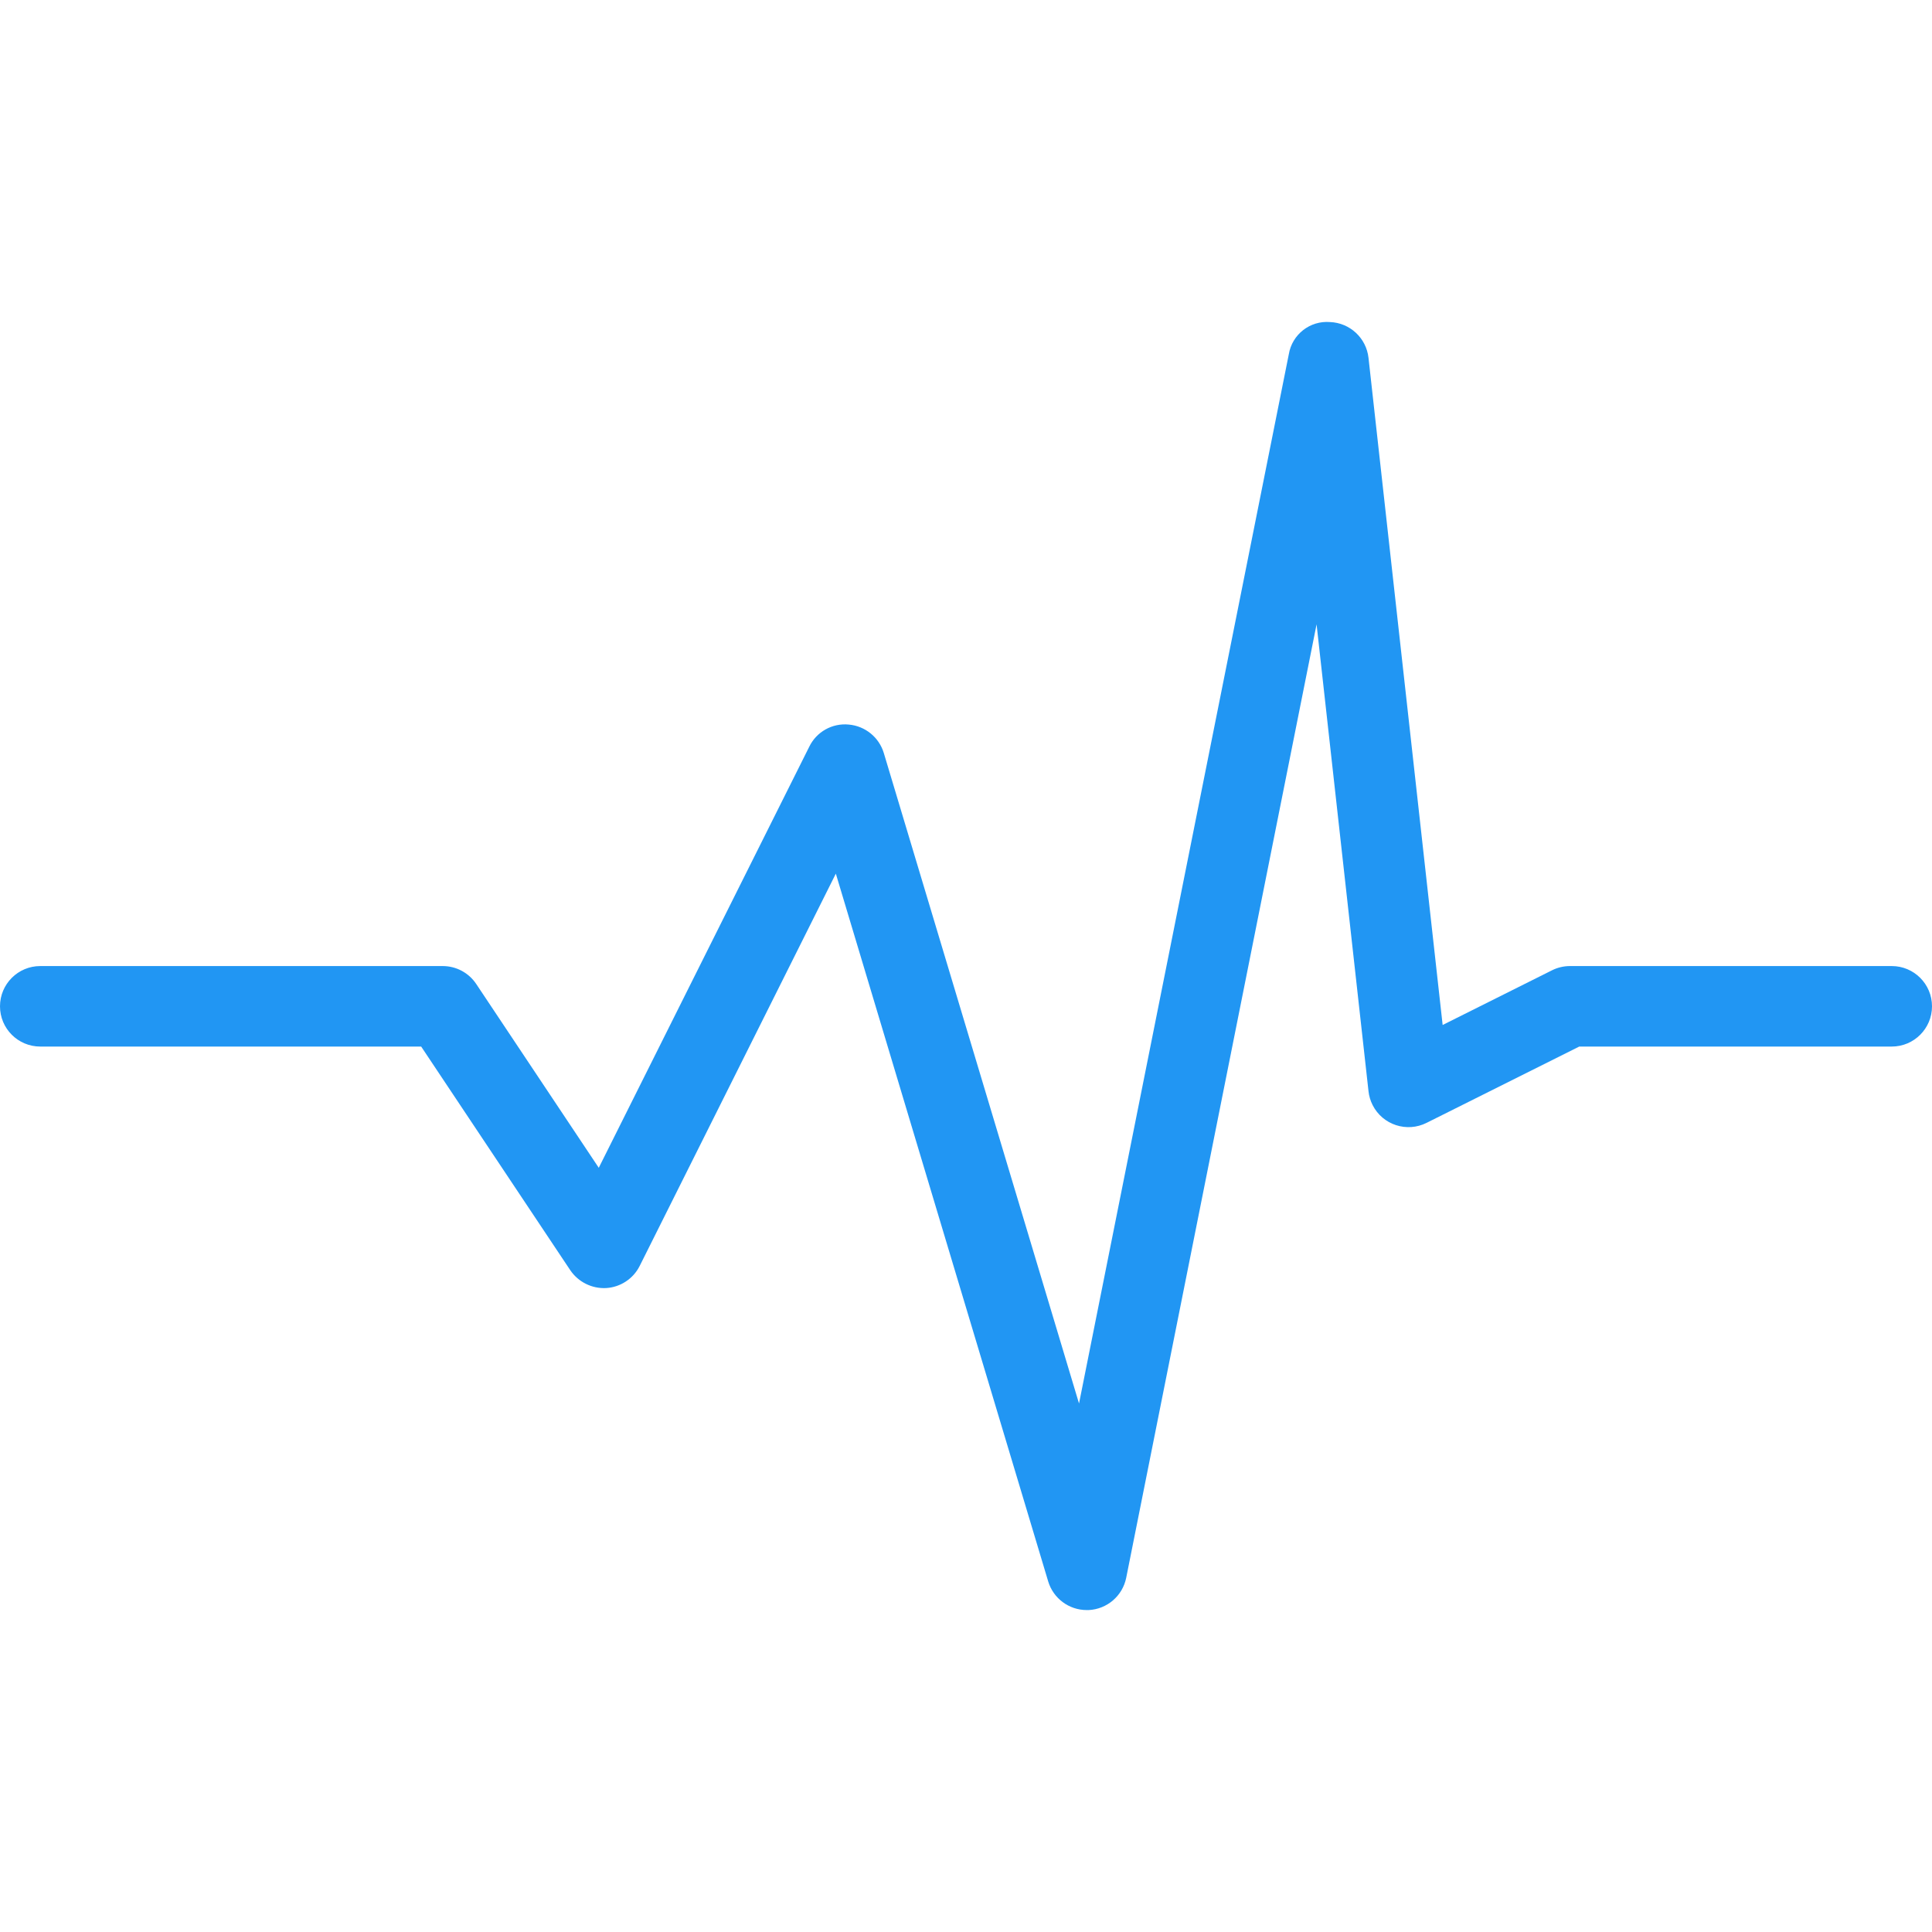
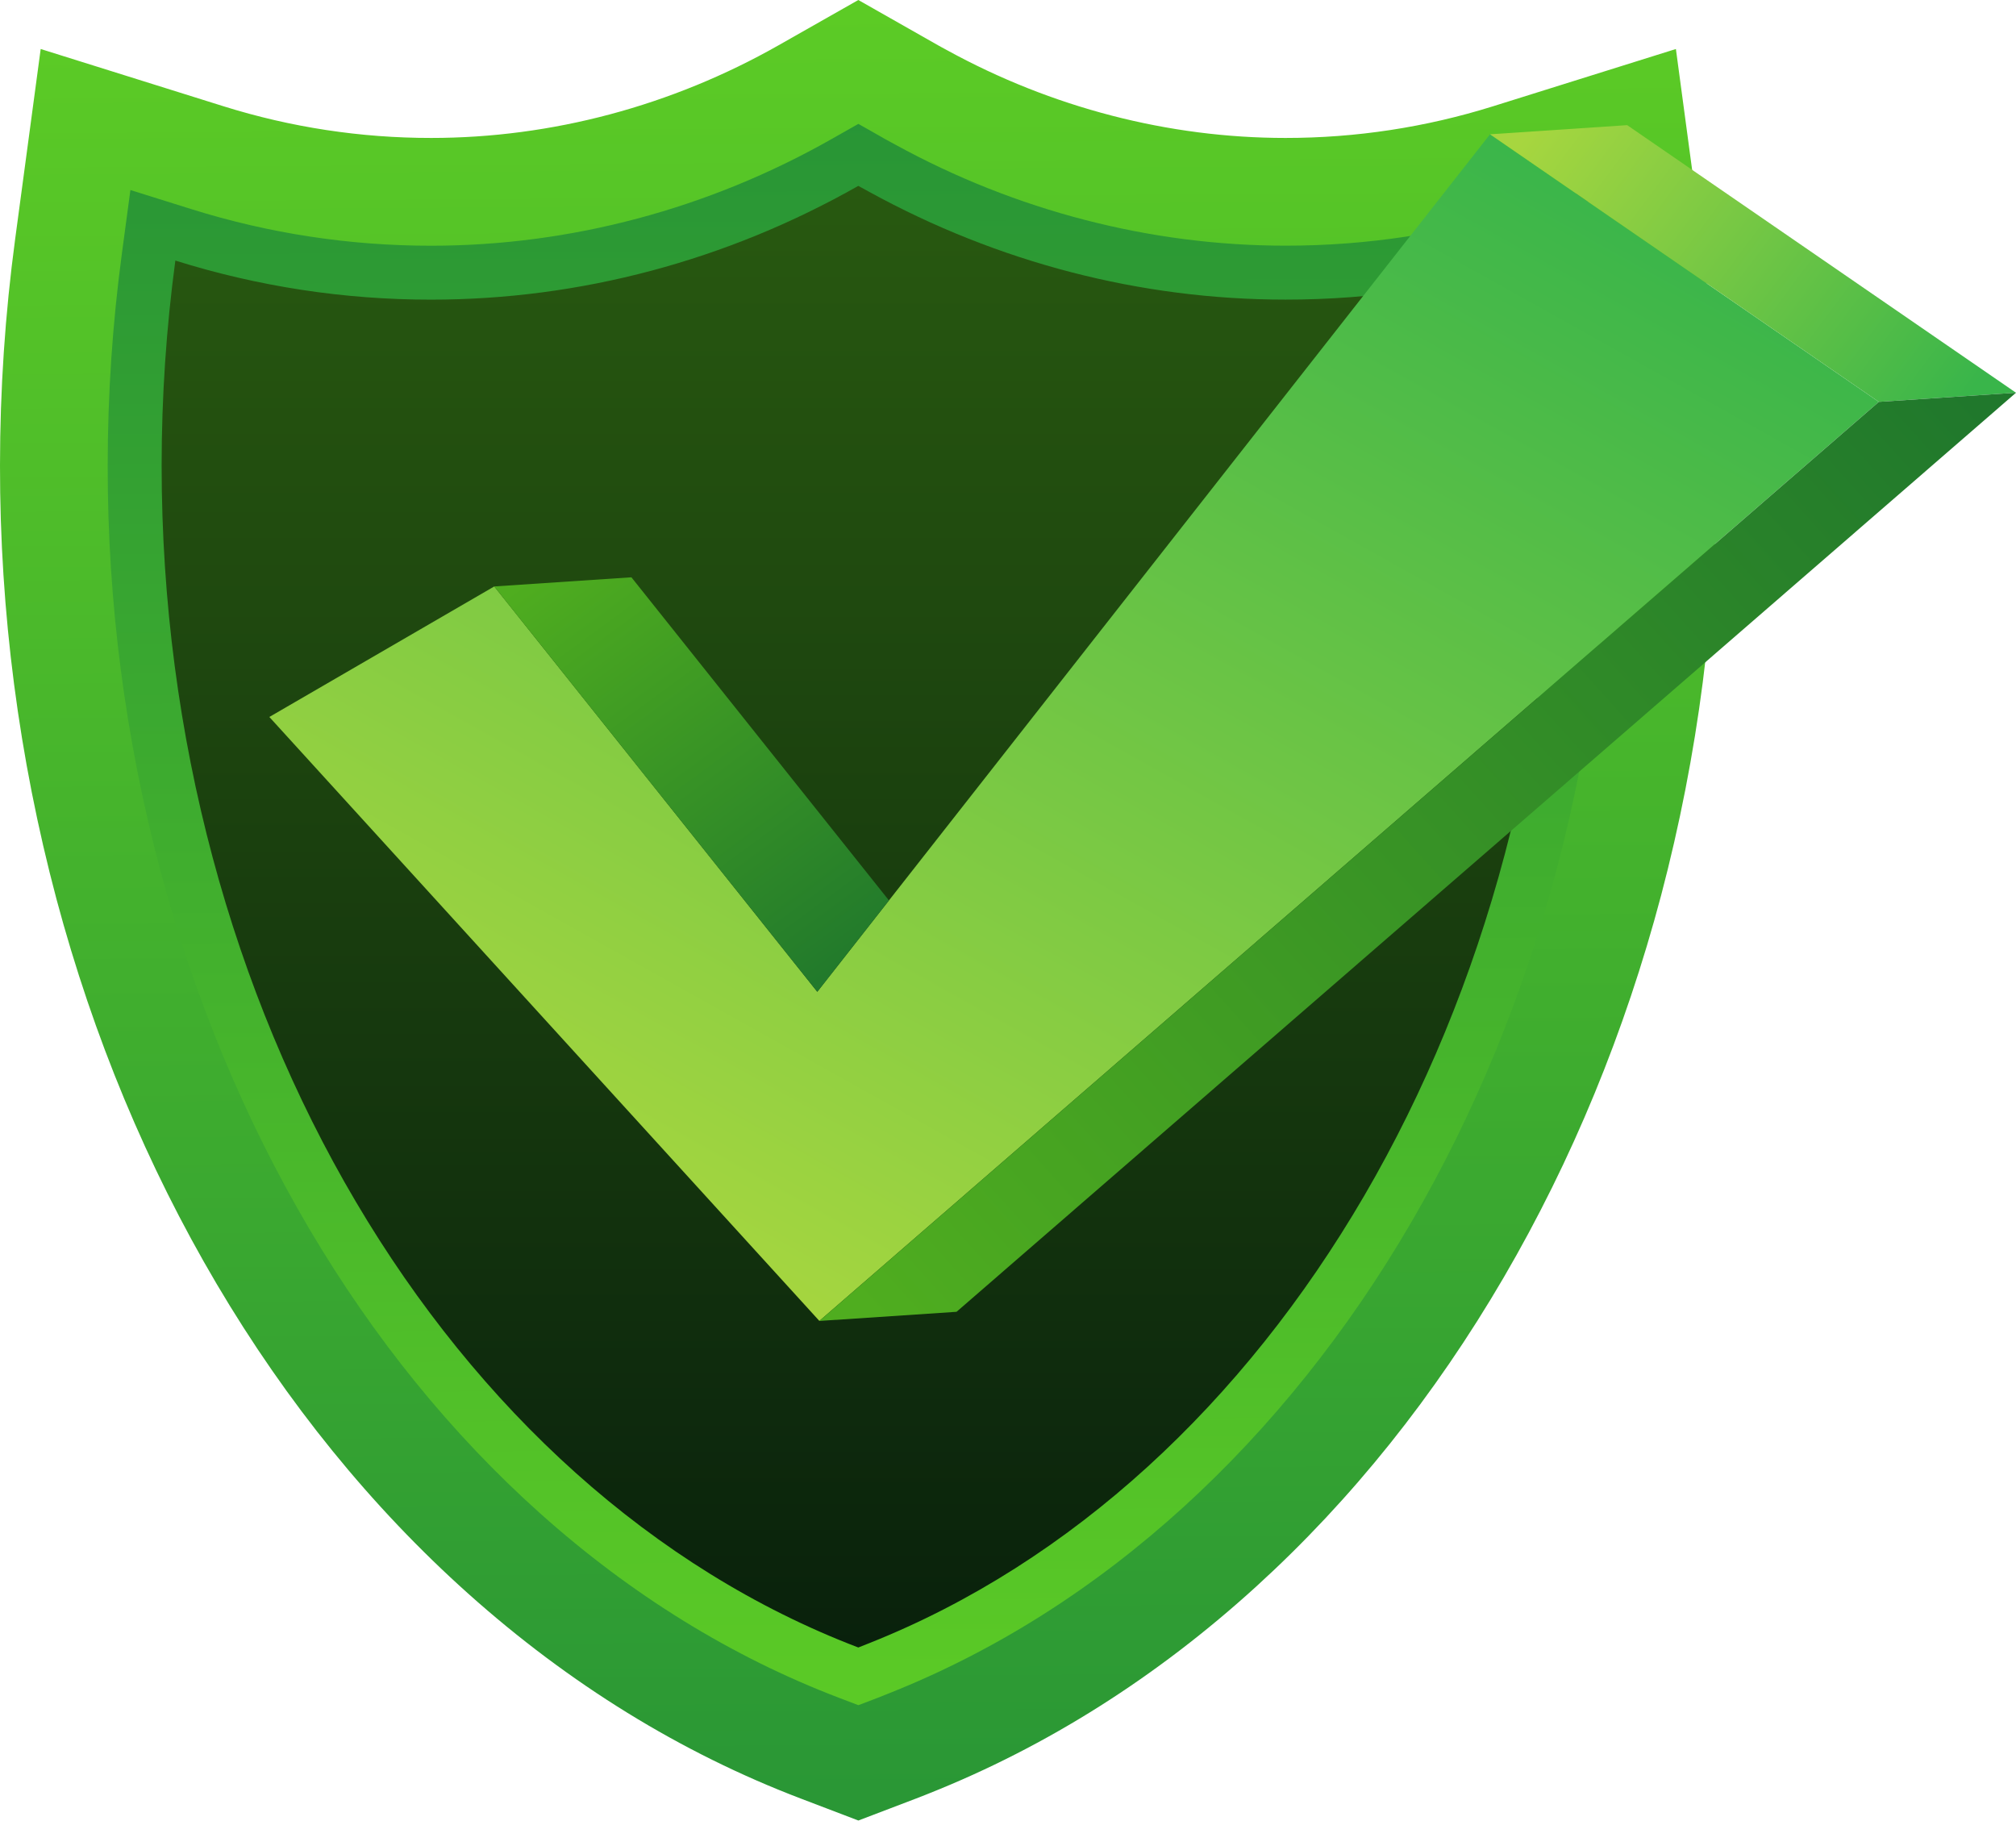
- <svg xmlns="http://www.w3.org/2000/svg" version="1.1" id="Capa_1" x="0px" y="0px" viewBox="0 0 512 512" style="enable-background:new 0 0 512 512;" xml:space="preserve">
-   <path style="fill:#2196F3;" d="M288,426.683c-4.709,0.002-8.862-3.085-10.219-7.595l-56.277-187.563l-51.968,103.936  c-1.697,3.405-5.078,5.648-8.875,5.888c-3.789,0.204-7.408-1.594-9.536-4.736l-39.509-59.264H10.667  C4.776,277.35,0,272.574,0,266.683c0-5.891,4.776-10.667,10.667-10.667h106.667c3.568,0.002,6.898,1.787,8.875,4.757l32.469,48.704  l55.765-111.552c1.905-3.973,6.089-6.333,10.475-5.909c4.355,0.374,8.041,3.367,9.301,7.552l51.733,172.373l55.595-278.059  c0.87-5.251,5.617-8.96,10.923-8.533c5.282,0.201,9.62,4.239,10.197,9.493l19.648,176.789l28.971-14.485  c1.464-0.734,3.077-1.121,4.715-1.131h85.333c5.891,0,10.667,4.776,10.667,10.667c0,5.891-4.776,10.667-10.667,10.667h-82.816  l-40.427,20.203c-5.255,2.662-11.674,0.56-14.335-4.696c-0.581-1.147-0.95-2.389-1.089-3.667l-13.76-123.733L298.453,418.15  c-0.973,4.792-5.079,8.308-9.963,8.533H288z" />
-   <g>
- </g>
-   <g>
- </g>
-   <g>
- </g>
-   <g>
- </g>
-   <g>
- </g>
-   <g>
- </g>
-   <g>
- </g>
-   <g>
- </g>
-   <g>
- </g>
-   <g>
- </g>
-   <g>
- </g>
-   <g>
- </g>
-   <g>
- </g>
-   <g>
- </g>
-   <g>
- </g>
+ <svg xmlns="http://www.w3.org/2000/svg" xmlns:xlink="http://www.w3.org/1999/xlink" viewBox="0 0 1151.99 1040.18">
+   <defs>
+     <style>.cls-1{fill:url(#åçûìßííûé_ãðàäèåíò_58);}.cls-2{fill:url(#åçûìßííûé_ãðàäèåíò_3);}.cls-3{fill:url(#åçûìßííûé_ãðàäèåíò_9);}.cls-4{fill:url(#åçûìßííûé_ãðàäèåíò_4);}.cls-5{fill:url(#åçûìßííûé_ãðàäèåíò_4-2);}.cls-6{fill:url(#åçûìßííûé_ãðàäèåíò_2);}.cls-7{fill:url(#åçûìßííûé_ãðàäèåíò_42);}</style>
+     <linearGradient id="åçûìßííûé_ãðàäèåíò_58" x1="488.58" y1="-15.44" x2="495.9" y2="1085.33" gradientUnits="userSpaceOnUse">
+       <stop offset="0" stop-color="#5dcc25" />
+       <stop offset="1" stop-color="#279436" />
+     </linearGradient>
+     <linearGradient id="åçûìßííûé_ãðàäèåíò_3" x1="-436.9" y1="49.33" x2="-432.76" y2="1008.11" gradientTransform="translate(926.41)" gradientUnits="userSpaceOnUse">
+       <stop offset="0" stop-color="#279436" />
+       <stop offset="1" stop-color="#5dcc25" />
+     </linearGradient>
+     <linearGradient id="åçûìßííûé_ãðàäèåíò_9" x1="-435.96" y1="106.21" x2="-435.96" y2="941.34" gradientTransform="translate(926.41)" gradientUnits="userSpaceOnUse">
+       <stop offset="0" stop-color="#285910" />
+       <stop offset="1" stop-color="#09210c" />
+     </linearGradient>
+     <linearGradient id="åçûìßííûé_ãðàäèåíò_4" x1="387.45" y1="724.82" x2="779.47" y2="22.94" gradientUnits="userSpaceOnUse">
+       <stop offset="0" stop-color="#a7d63f" />
+       <stop offset="0.07" stop-color="#9fd440" />
+       <stop offset="1" stop-color="#39b54a" />
+     </linearGradient>
+     <linearGradient id="åçûìßííûé_ãðàäèåíò_4-2" x1="883.16" y1="62.18" x2="1116.64" y2="236.25" xlink:href="#åçûìßííûé_ãðàäèåíò_4" />
+     <linearGradient id="åçûìßííûé_ãðàäèåíò_2" x1="317.4" y1="318.73" x2="492.44" y2="557.33" gradientUnits="userSpaceOnUse">
+       <stop offset="0" stop-color="#4fad1f" />
+       <stop offset="1" stop-color="#20782c" />
+     </linearGradient>
+     <linearGradient id="åçûìßííûé_ãðàäèåíò_42" x1="1115.65" y1="214.07" x2="506.92" y2="762.95" gradientUnits="userSpaceOnUse">
+       <stop offset="0" stop-color="#20782c" />
+       <stop offset="1" stop-color="#4fad1f" />
+     </linearGradient>
+   </defs>
+   <g id="Layer_2" data-name="Layer 2">
+     <g id="_ëîé_1" data-name="‘ëîé_1">
+       <path class="cls-1" d="M457.55,1027.64c-68.4-26.07-132.35-65.49-190.07-117.14-55.22-49.42-103.59-109-143.78-177.07C84.06,666.26,53.3,592.34,32.28,513.74A959.39,959.39,0,0,1,0,265.93,974.67,974.67,0,0,1,8.66,136.59L23.25,28,127.82,60.75A396.16,396.16,0,0,0,246.36,78.82c68.83,0,137.47-18.3,198.51-52.94L490.47,0l45.59,25.89c.67.38,1.35.74,2,1.11l.21.11,2.89,1.57C600.94,61.49,667.8,78.82,734.54,78.82A396.11,396.11,0,0,0,853.08,60.75L957.65,28l14.59,108.61a974.56,974.56,0,0,1,8.66,129.34,960,960,0,0,1-31.71,245.69c-20.66,78-50.9,151.36-89.88,218.18-39.48,67.68-87,127.09-141.39,176.6-56.75,51.7-119.68,91.5-187,118.28l-1.64.66c-1.91.76-3.89,1.55-5.87,2.3l-32.92,12.54Z" />
+       <path class="cls-2" d="M479.48,970.11c-61.33-23.39-118.84-58.88-170.94-105.5-50.5-45.19-94.85-99.86-131.81-162.48-36.8-62.36-65.39-131.09-85-204.3a897.89,897.89,0,0,1-30.19-231.9,912.07,912.07,0,0,1,8.12-121.14l4.86-36.21,34.86,10.92a457.36,457.36,0,0,0,137,20.9c79.47,0,158.62-21.08,228.9-61l15.2-8.62,15.2,8.63c1.12.64,2.27,1.25,3.41,1.87l2.5,1.35c68.79,37.77,145.9,57.74,223,57.74a457.26,457.26,0,0,0,137-20.9l34.86-10.92,4.86,36.2a912.22,912.22,0,0,1,8.12,121.15,897.85,897.85,0,0,1-29.67,229.92c-19.23,72.61-47.34,140.88-83.54,202.93-36.33,62.27-80,116.81-129.67,162.1-51.24,46.69-107.88,82.55-168.33,106.58l-1.73.69c-1.65.67-3.31,1.33-5,2l-11,4.18Z" />
+       <path class="cls-3" d="M880.7,148.88a487.13,487.13,0,0,1-146.16,22.31c-82.82,0-164.37-21.23-237.79-61.54-2.1-1.15-4.21-2.26-6.3-3.44-75,42.58-158.9,65-244.09,65A487.18,487.18,0,0,1,100.2,148.88a880.4,880.4,0,0,0-7.84,117.05c0,310.56,163,585.78,398.09,675.41,2.11-.8,4.2-1.65,6.3-2.49,231.7-92.11,391.79-365.15,391.79-672.92A880.17,880.17,0,0,0,880.7,148.88Z" />
+       <polygon class="cls-4" points="1073.61 229.62 851.43 76.73 467.02 566.68 282.43 335.08 153.91 409.66 468.21 754.75 468.21 754.75 1073.61 229.62" />
+       <polygon class="cls-5" points="929.82 71.51 851.43 76.73 1073.61 229.62 1151.99 224.4 929.82 71.51" />
+       <polygon class="cls-6" points="360.81 329.86 282.43 335.08 467.02 566.68 507.97 514.49 360.81 329.86" />
+       <polygon class="cls-7" points="468.21 754.75 546.6 749.53 1151.99 224.4 1073.61 229.62 468.21 754.75" />
+     </g>
+   </g>
</svg>
